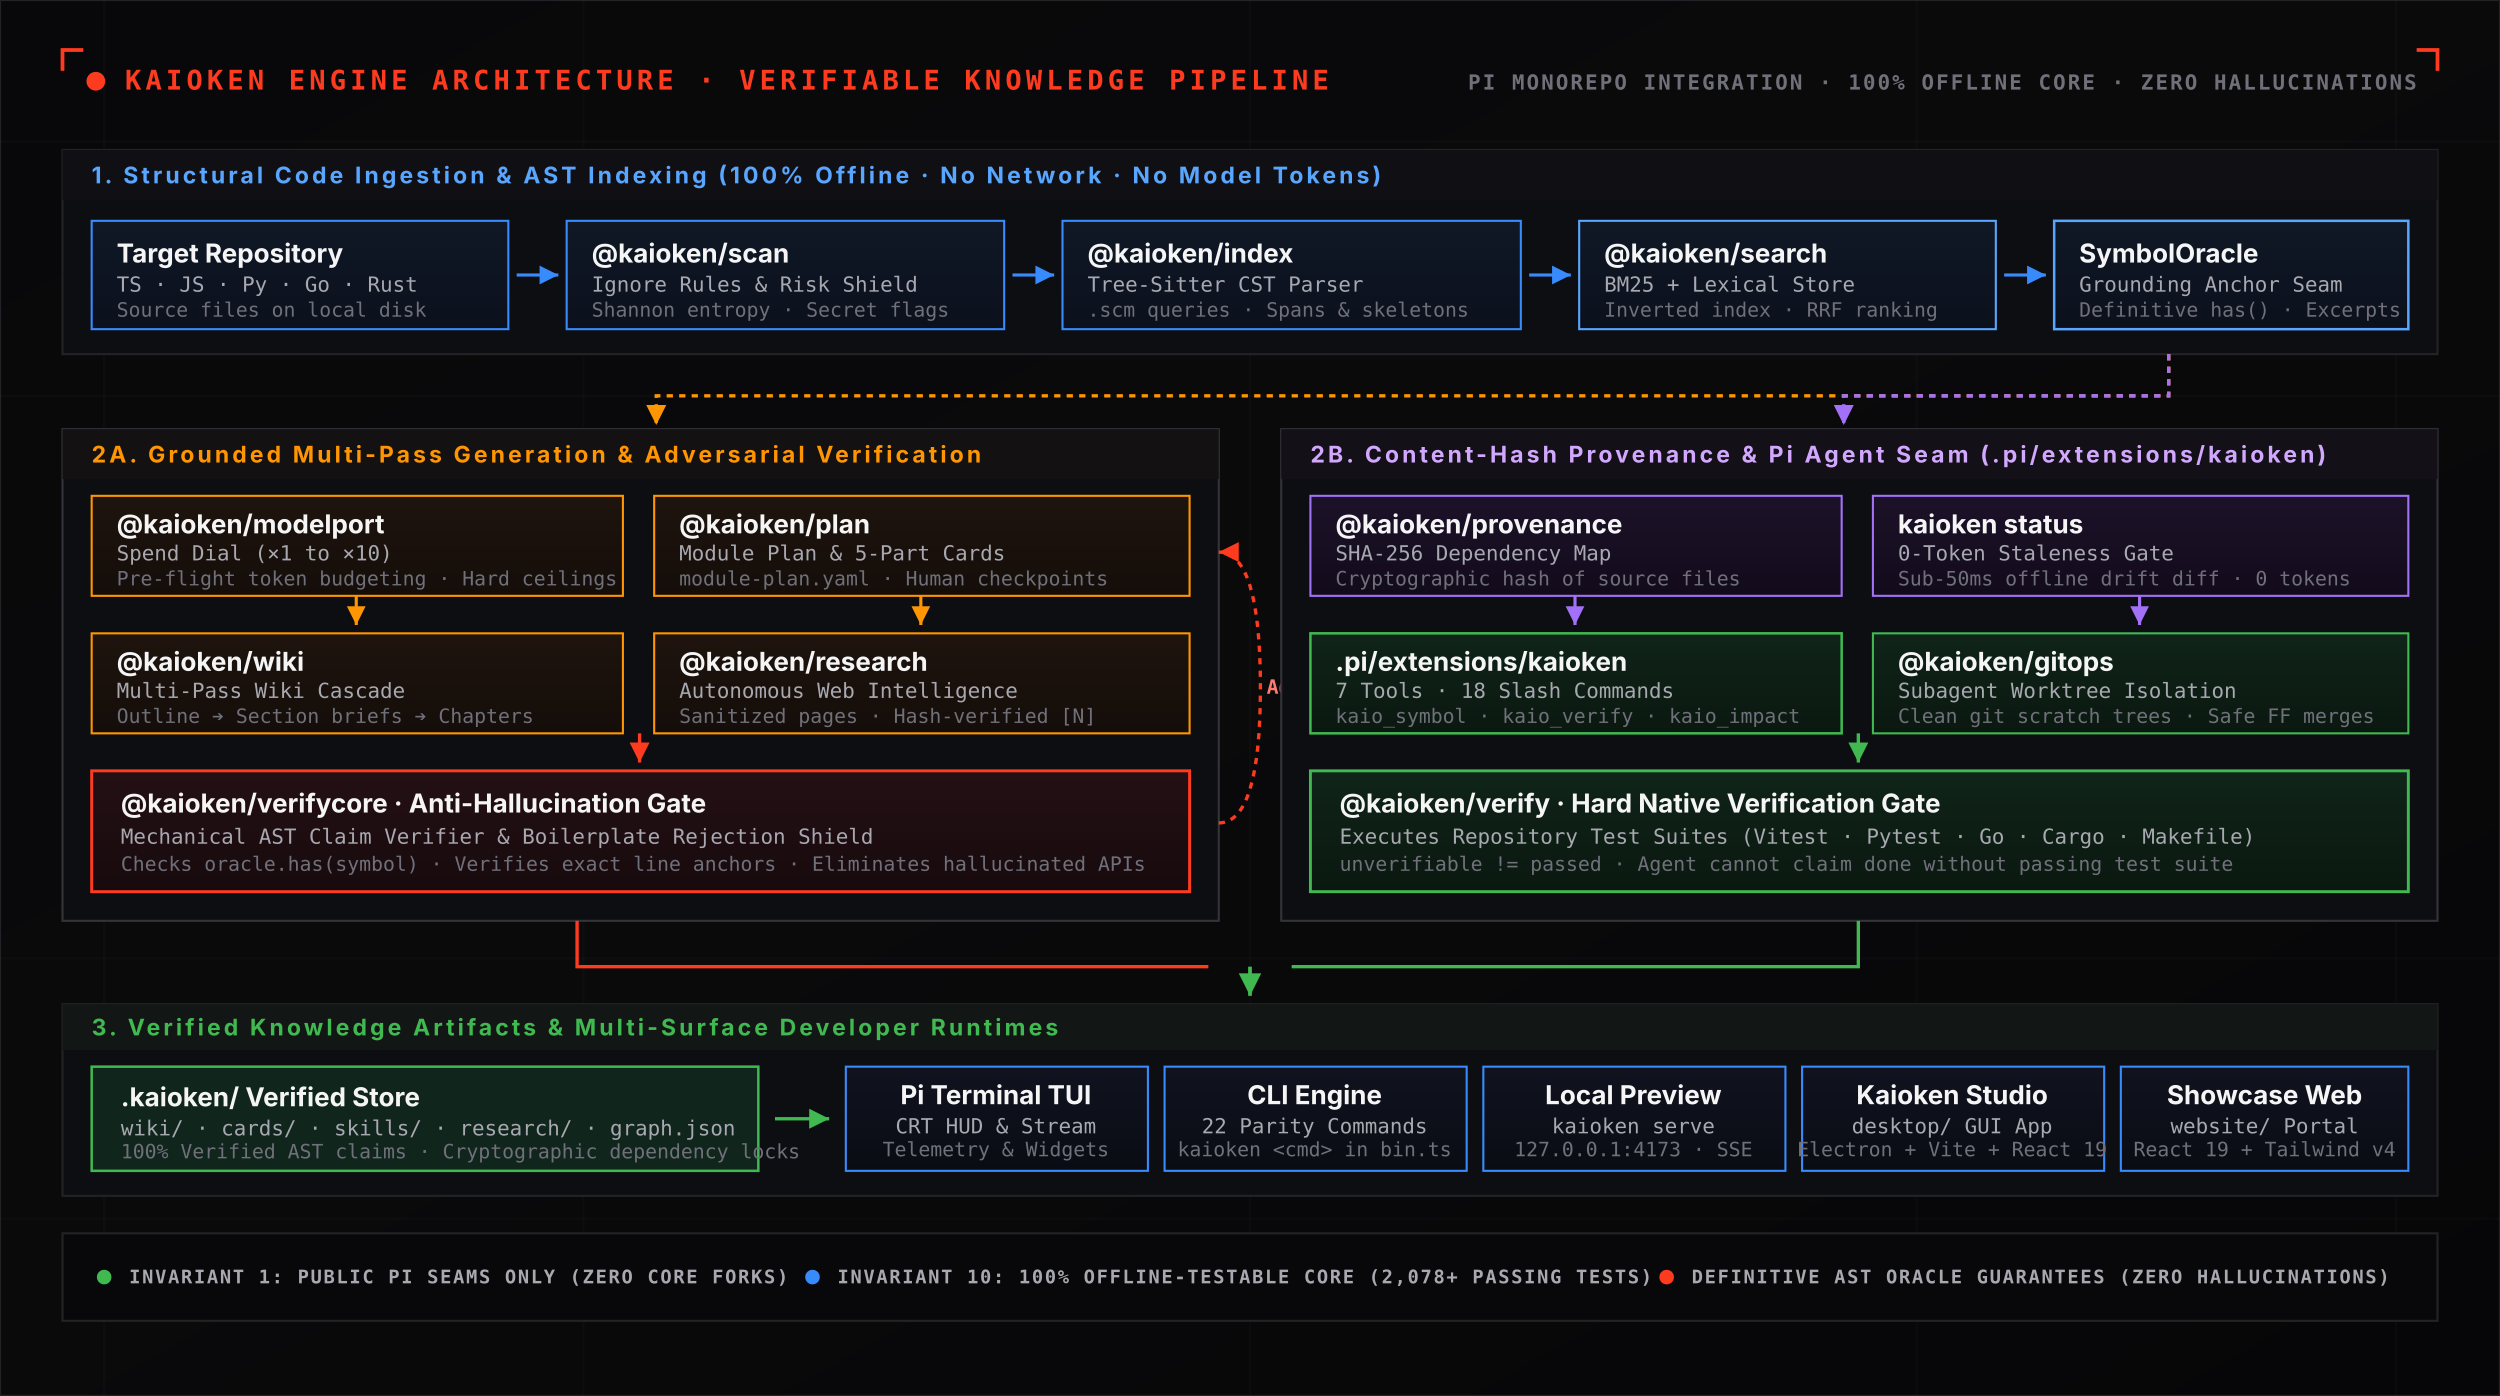
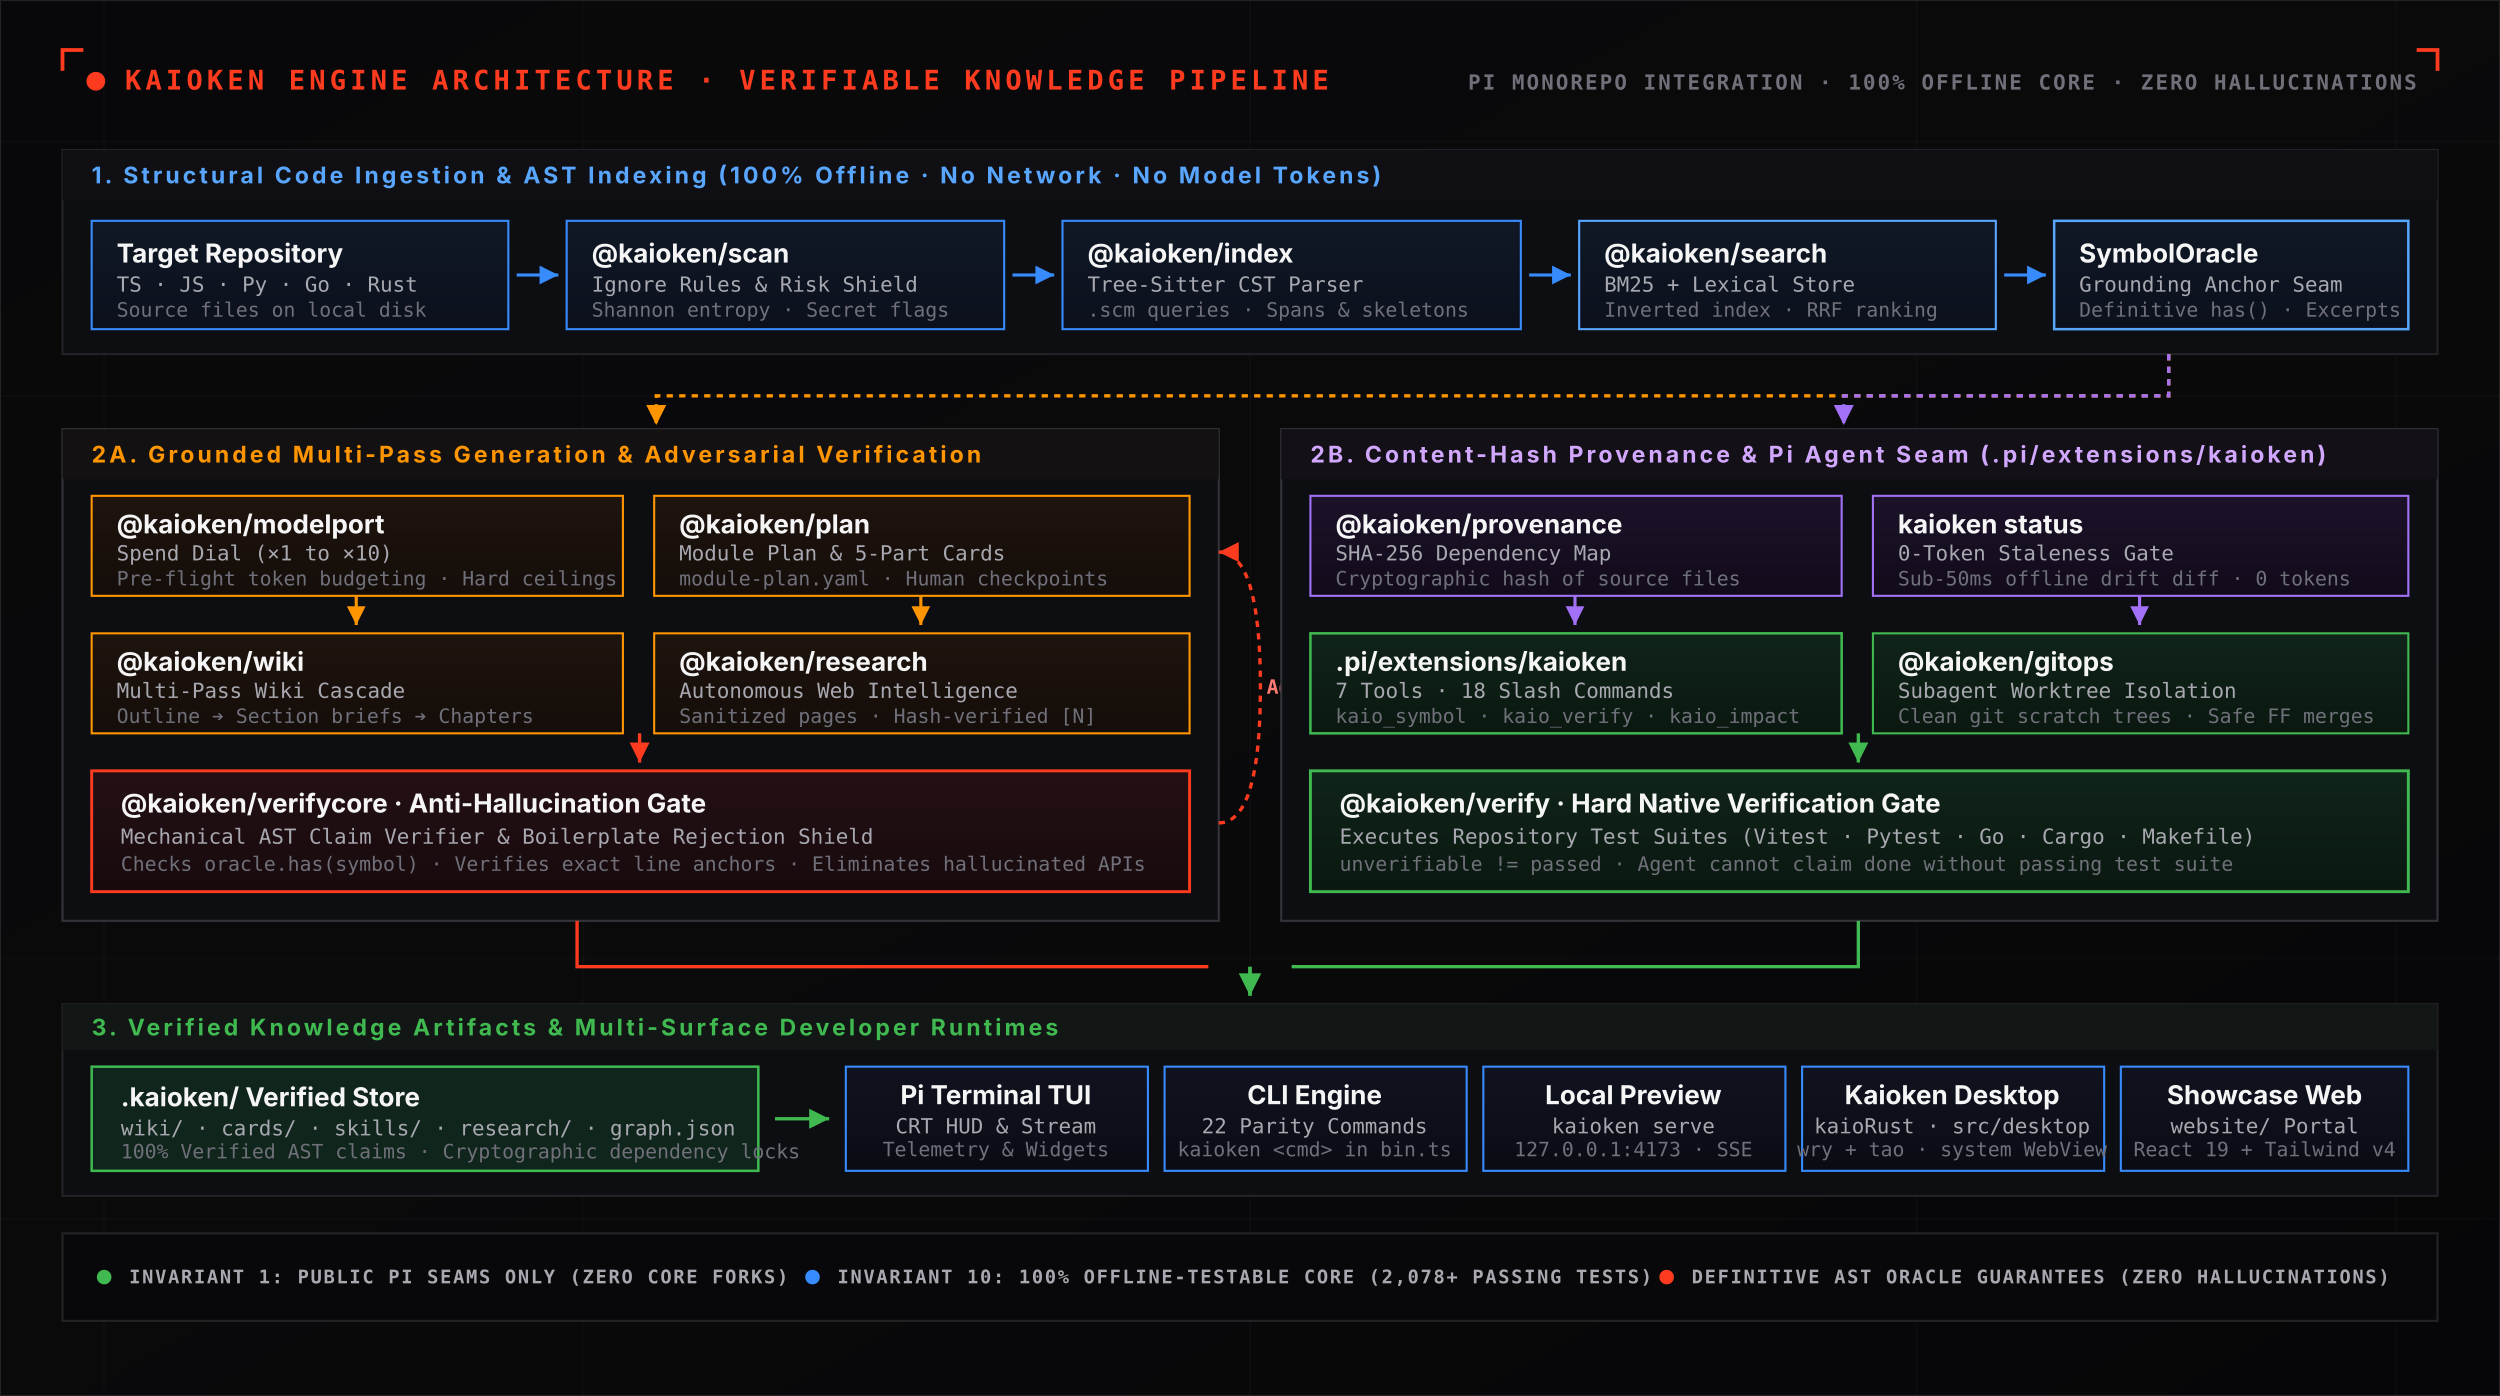
<svg xmlns="http://www.w3.org/2000/svg" viewBox="0 0 1200 670" width="100%" height="100%">
  <defs>
    <linearGradient id="bgGrad" x1="0%" y1="0%" x2="100%" y2="100%">
      <stop offset="0%" stop-color="#08080a" />
      <stop offset="45%" stop-color="#0a0a0b" />
      <stop offset="100%" stop-color="#060608" />
    </linearGradient>
    <linearGradient id="ingestCard" x1="0%" y1="0%" x2="0%" y2="100%">
      <stop offset="0%" stop-color="#101826" />
      <stop offset="100%" stop-color="#0b101c" />
    </linearGradient>
    <linearGradient id="modelCard" x1="0%" y1="0%" x2="0%" y2="100%">
      <stop offset="0%" stop-color="#1f140e" />
      <stop offset="100%" stop-color="#140d09" />
    </linearGradient>
    <linearGradient id="verifyCard" x1="0%" y1="0%" x2="0%" y2="100%">
      <stop offset="0%" stop-color="#241014" />
      <stop offset="100%" stop-color="#170a0d" />
    </linearGradient>
    <linearGradient id="provCard" x1="0%" y1="0%" x2="0%" y2="100%">
      <stop offset="0%" stop-color="#1c1229" />
      <stop offset="100%" stop-color="#120b1b" />
    </linearGradient>
    <linearGradient id="agentCard" x1="0%" y1="0%" x2="0%" y2="100%">
      <stop offset="0%" stop-color="#102419" />
      <stop offset="100%" stop-color="#0a1810" />
    </linearGradient>
    <linearGradient id="surfaceCard" x1="0%" y1="0%" x2="0%" y2="100%">
      <stop offset="0%" stop-color="#10131f" />
      <stop offset="100%" stop-color="#0a0c14" />
    </linearGradient>
    <marker id="arrowBlue" markerWidth="8" markerHeight="8" refX="6" refY="4" orient="auto">
      <path d="M 0 1 L 6 4 L 0 7 z" fill="#388bfd" />
    </marker>
    <marker id="arrowOrange" markerWidth="8" markerHeight="8" refX="6" refY="4" orient="auto">
      <path d="M 0 1 L 6 4 L 0 7 z" fill="#ff9500" />
    </marker>
    <marker id="arrowRed" markerWidth="8" markerHeight="8" refX="6" refY="4" orient="auto">
      <path d="M 0 1 L 6 4 L 0 7 z" fill="#ff3b1f" />
    </marker>
    <marker id="arrowPurple" markerWidth="8" markerHeight="8" refX="6" refY="4" orient="auto">
      <path d="M 0 1 L 6 4 L 0 7 z" fill="#a371f7" />
    </marker>
    <marker id="arrowGreen" markerWidth="8" markerHeight="8" refX="6" refY="4" orient="auto">
      <path d="M 0 1 L 6 4 L 0 7 z" fill="#3fb950" />
    </marker>
    <style>
      .hud-title { font-family: 'Geist Mono', 'JetBrains Mono', 'SF Mono', monospace; font-size: 13px; font-weight: 700; letter-spacing: 2px; fill: #ff3b1f; }
      .hud-tag { font-family: 'Geist Mono', monospace; font-size: 10px; font-weight: 600; letter-spacing: 1px; fill: #70707a; }
      .sec-hdr { font-family: 'Geist', -apple-system, BlinkMacSystemFont, 'Segoe UI', sans-serif; font-size: 11px; font-weight: 700; text-transform: uppercase; letter-spacing: 1.5px; }
      .node-title { font-family: 'Geist', -apple-system, BlinkMacSystemFont, 'Segoe UI', sans-serif; font-size: 12.5px; font-weight: 700; fill: #f5f5f6; }
      .node-sub { font-family: 'Geist Mono', 'JetBrains Mono', monospace; font-size: 10px; font-weight: 500; fill: #a8a8b0; }
      .node-desc { font-family: 'Geist Mono', monospace; font-size: 9.5px; fill: #70707a; }
      .edge-label { font-family: 'Geist Mono', monospace; font-size: 9.5px; font-weight: 600; }
      .badge-text { font-family: 'Geist Mono', monospace; font-size: 9px; font-weight: 600; letter-spacing: 0.8px; }
    </style>
  </defs>
  <rect width="1200" height="670" rx="0" fill="url(#bgGrad)" stroke="#232327" stroke-width="1" />
  <g stroke="#ffffff" stroke-opacity="0.018" stroke-width="1">
    <line x1="50" y1="0" x2="50" y2="670" />
    <line x1="280" y1="0" x2="280" y2="670" />
    <line x1="600" y1="0" x2="600" y2="670" />
    <line x1="920" y1="0" x2="920" y2="670" />
    <line x1="1150" y1="0" x2="1150" y2="670" />
    <line x1="0" y1="68" x2="1200" y2="68" />
    <line x1="0" y1="190" x2="1200" y2="190" />
    <line x1="0" y1="460" x2="1200" y2="460" />
    <line x1="0" y1="585" x2="1200" y2="585" />
  </g>
  <g transform="translate(30, 24)">
    <path d="M 0 10 L 0 0 L 10 0" stroke="#ff3b1f" stroke-width="1.8" fill="none" />
    <path d="M 1140 10 L 1140 0 L 1130 0" stroke="#ff3b1f" stroke-width="1.8" fill="none" />
    <circle cx="16" cy="15" r="4.5" fill="#ff3b1f" />
    <text x="30" y="19" class="hud-title">KAIOKEN ENGINE ARCHITECTURE · VERIFIABLE KNOWLEDGE PIPELINE</text>
    <text x="1130" y="19" class="hud-tag" text-anchor="end">PI MONOREPO INTEGRATION · 100% OFFLINE CORE · ZERO HALLUCINATIONS</text>
  </g>
  <g transform="translate(30, 72)">
    <rect width="1140" height="98" rx="0" fill="#0d0e12" stroke="#232327" stroke-width="1" />
    <rect x="0" y="0" width="1140" height="24" fill="#101014" />
    <text x="14" y="16" class="sec-hdr" fill="#58a6ff">1. Structural Code Ingestion &amp; AST Indexing (100% Offline · No Network · No Model Tokens)</text>
    <g transform="translate(14, 34)">
      <rect width="200" height="52" rx="0" fill="url(#ingestCard)" stroke="#388bfd" stroke-width="1" />
      <text x="12" y="20" class="node-title">Target Repository</text>
      <text x="12" y="34" class="node-sub">TS · JS · Py · Go · Rust</text>
      <text x="12" y="46" class="node-desc">Source files on local disk</text>
    </g>
    <path d="M 218 60 L 238 60" stroke="#388bfd" stroke-width="1.5" marker-end="url(#arrowBlue)" />
    <g transform="translate(242, 34)">
      <rect width="210" height="52" rx="0" fill="url(#ingestCard)" stroke="#388bfd" stroke-width="1" />
      <text x="12" y="20" class="node-title">@kaioken/scan</text>
      <text x="12" y="34" class="node-sub">Ignore Rules &amp; Risk Shield</text>
      <text x="12" y="46" class="node-desc">Shannon entropy · Secret flags</text>
    </g>
    <path d="M 456 60 L 476 60" stroke="#388bfd" stroke-width="1.5" marker-end="url(#arrowBlue)" />
    <g transform="translate(480, 34)">
      <rect width="220" height="52" rx="0" fill="url(#ingestCard)" stroke="#388bfd" stroke-width="1" />
      <text x="12" y="20" class="node-title">@kaioken/index</text>
      <text x="12" y="34" class="node-sub">Tree-Sitter CST Parser</text>
      <text x="12" y="46" class="node-desc">.scm queries · Spans &amp; skeletons</text>
    </g>
    <path d="M 704 60 L 724 60" stroke="#388bfd" stroke-width="1.5" marker-end="url(#arrowBlue)" />
    <g transform="translate(728, 34)">
      <rect width="200" height="52" rx="0" fill="url(#ingestCard)" stroke="#58a6ff" stroke-width="1" />
      <text x="12" y="20" class="node-title">@kaioken/search</text>
      <text x="12" y="34" class="node-sub">BM25 + Lexical Store</text>
      <text x="12" y="46" class="node-desc">Inverted index · RRF ranking</text>
    </g>
    <path d="M 932 60 L 952 60" stroke="#388bfd" stroke-width="1.5" marker-end="url(#arrowBlue)" />
    <g transform="translate(956, 34)">
      <rect width="170" height="52" rx="0" fill="url(#ingestCard)" stroke="#58a6ff" stroke-width="1.2" />
      <text x="12" y="20" class="node-title" fill="#58a6ff">SymbolOracle</text>
      <text x="12" y="34" class="node-sub">Grounding Anchor Seam</text>
      <text x="12" y="46" class="node-desc">Definitive has() · Excerpts</text>
    </g>
  </g>
  <path d="M 1041 170 L 1041 190 L 315 190 L 315 204" stroke="#ff9500" stroke-width="1.6" stroke-dasharray="3 3" fill="none" marker-end="url(#arrowOrange)" />
  <path d="M 1041 170 L 1041 190 L 885 190 L 885 204" stroke="#a371f7" stroke-width="1.6" stroke-dasharray="3 3" fill="none" marker-end="url(#arrowPurple)" />
  <g transform="translate(30, 206)">
    <rect width="555" height="236" rx="0" fill="#0d0e12" stroke="#33333a" stroke-width="1" />
    <rect x="0" y="0" width="555" height="24" fill="#141112" />
    <text x="14" y="16" class="sec-hdr" fill="#ff9500">2A. Grounded Multi-Pass Generation &amp; Adversarial Verification</text>
    <g transform="translate(14, 32)">
      <rect width="255" height="48" rx="0" fill="url(#modelCard)" stroke="#ff9500" stroke-width="1" />
      <text x="12" y="18" class="node-title">@kaioken/modelport</text>
      <text x="12" y="31" class="node-sub">Spend Dial (×1 to ×10)</text>
      <text x="12" y="43" class="node-desc">Pre-flight token budgeting · Hard ceilings</text>
    </g>
    <g transform="translate(284, 32)">
      <rect width="257" height="48" rx="0" fill="url(#modelCard)" stroke="#ff9500" stroke-width="1" />
      <text x="12" y="18" class="node-title">@kaioken/plan</text>
      <text x="12" y="31" class="node-sub">Module Plan &amp; 5-Part Cards</text>
      <text x="12" y="43" class="node-desc">module-plan.yaml · Human checkpoints</text>
    </g>
    <path d="M 141 80 L 141 94" stroke="#ff9500" stroke-width="1.5" marker-end="url(#arrowOrange)" />
    <path d="M 412 80 L 412 94" stroke="#ff9500" stroke-width="1.5" marker-end="url(#arrowOrange)" />
    <g transform="translate(14, 98)">
      <rect width="255" height="48" rx="0" fill="url(#modelCard)" stroke="#ff9500" stroke-width="1" />
      <text x="12" y="18" class="node-title">@kaioken/wiki</text>
      <text x="12" y="31" class="node-sub">Multi-Pass Wiki Cascade</text>
      <text x="12" y="43" class="node-desc">Outline ➔ Section briefs ➔ Chapters</text>
    </g>
    <g transform="translate(284, 98)">
      <rect width="257" height="48" rx="0" fill="url(#modelCard)" stroke="#ff9500" stroke-width="1" />
      <text x="12" y="18" class="node-title">@kaioken/research</text>
      <text x="12" y="31" class="node-sub">Autonomous Web Intelligence</text>
      <text x="12" y="43" class="node-desc">Sanitized pages · Hash-verified [N]</text>
    </g>
    <path d="M 277 146 L 277 160" stroke="#ff3b1f" stroke-width="1.6" marker-end="url(#arrowRed)" />
    <g transform="translate(14, 164)">
      <rect width="527" height="58" rx="0" fill="url(#verifyCard)" stroke="#ff3b1f" stroke-width="1.4" />
      <text x="14" y="20" class="node-title" fill="#ff7b72">@kaioken/verifycore · Anti-Hallucination Gate</text>
      <text x="14" y="35" class="node-sub" fill="#f5f5f6">Mechanical AST Claim Verifier &amp; Boilerplate Rejection Shield</text>
      <text x="14" y="48" class="node-desc">Checks oracle.has(symbol) · Verifies exact line anchors · Eliminates hallucinated APIs</text>
    </g>
  </g>
  <path d="M 585 395 Q 605 395 605 330 Q 605 265 585 265" fill="none" stroke="#ff3b1f" stroke-width="1.6" stroke-dasharray="3 3" marker-end="url(#arrowRed)" />
  <text x="608" y="333" class="edge-label" fill="#ff7b72">Adversarial<br />Repair (×4..10)</text>
  <g transform="translate(615, 206)">
    <rect width="555" height="236" rx="0" fill="#0d0e12" stroke="#33333a" stroke-width="1" />
    <rect x="0" y="0" width="555" height="24" fill="#131018" />
    <text x="14" y="16" class="sec-hdr" fill="#d2a8ff">2B. Content-Hash Provenance &amp; Pi Agent Seam (.pi/extensions/kaioken)</text>
    <g transform="translate(14, 32)">
      <rect width="255" height="48" rx="0" fill="url(#provCard)" stroke="#a371f7" stroke-width="1" />
      <text x="12" y="18" class="node-title">@kaioken/provenance</text>
      <text x="12" y="31" class="node-sub">SHA-256 Dependency Map</text>
      <text x="12" y="43" class="node-desc">Cryptographic hash of source files</text>
    </g>
    <g transform="translate(284, 32)">
      <rect width="257" height="48" rx="0" fill="url(#provCard)" stroke="#a371f7" stroke-width="1" />
      <text x="12" y="18" class="node-title">kaioken status</text>
      <text x="12" y="31" class="node-sub">0-Token Staleness Gate</text>
      <text x="12" y="43" class="node-desc">Sub-50ms offline drift diff · 0 tokens</text>
    </g>
    <path d="M 141 80 L 141 94" stroke="#a371f7" stroke-width="1.5" marker-end="url(#arrowPurple)" />
    <path d="M 412 80 L 412 94" stroke="#a371f7" stroke-width="1.5" marker-end="url(#arrowPurple)" />
    <g transform="translate(14, 98)">
      <rect width="255" height="48" rx="0" fill="url(#agentCard)" stroke="#3fb950" stroke-width="1.2" />
      <text x="12" y="18" class="node-title" fill="#7ee787">.pi/extensions/kaioken</text>
      <text x="12" y="31" class="node-sub">7 Tools · 18 Slash Commands</text>
      <text x="12" y="43" class="node-desc">kaio_symbol · kaio_verify · kaio_impact</text>
    </g>
    <g transform="translate(284, 98)">
      <rect width="257" height="48" rx="0" fill="url(#agentCard)" stroke="#3fb950" stroke-width="1" />
      <text x="12" y="18" class="node-title">@kaioken/gitops</text>
      <text x="12" y="31" class="node-sub">Subagent Worktree Isolation</text>
      <text x="12" y="43" class="node-desc">Clean git scratch trees · Safe FF merges</text>
    </g>
    <path d="M 277 146 L 277 160" stroke="#3fb950" stroke-width="1.6" marker-end="url(#arrowGreen)" />
    <g transform="translate(14, 164)">
      <rect width="527" height="58" rx="0" fill="url(#agentCard)" stroke="#3fb950" stroke-width="1.4" />
      <text x="14" y="20" class="node-title" fill="#7ee787">@kaioken/verify · Hard Native Verification Gate</text>
      <text x="14" y="35" class="node-sub" fill="#f5f5f6">Executes Repository Test Suites (Vitest · Pytest · Go · Cargo · Makefile)</text>
      <text x="14" y="48" class="node-desc">unverifiable != passed · Agent cannot claim done without passing test suite</text>
    </g>
  </g>
  <path d="M 277 442 L 277 464 L 580 464" stroke="#ff3b1f" stroke-width="1.6" fill="none" />
  <path d="M 892 442 L 892 464 L 620 464" stroke="#3fb950" stroke-width="1.6" fill="none" />
  <path d="M 600 464 L 600 478" stroke="#3fb950" stroke-width="1.8" marker-end="url(#arrowGreen)" />
  <g transform="translate(30, 482)">
    <rect width="1140" height="92" rx="0" fill="#0d0e12" stroke="#232327" stroke-width="1" />
    <rect x="0" y="0" width="1140" height="22" fill="#121614" />
    <text x="14" y="15" class="sec-hdr" fill="#3fb950">3. Verified Knowledge Artifacts &amp; Multi-Surface Developer Runtimes</text>
    <g transform="translate(14, 30)">
      <rect width="320" height="50" rx="0" fill="#10251c" stroke="#3fb950" stroke-width="1.2" />
      <text x="14" y="19" class="node-title" fill="#7ee787">.kaioken/ Verified Store</text>
      <text x="14" y="33" class="node-sub" fill="#ffffff">wiki/ · cards/ · skills/ · research/ · graph.json</text>
      <text x="14" y="44" class="node-desc">100% Verified AST claims · Cryptographic dependency locks</text>
    </g>
    <path d="M 342 55 L 368 55" stroke="#3fb950" stroke-width="1.6" marker-end="url(#arrowGreen)" />
    <g transform="translate(376, 30)">
      <rect x="0" y="0" width="145" height="50" rx="0" fill="url(#surfaceCard)" stroke="#388bfd" stroke-width="1" />
      <text x="72" y="18" class="node-title" font-size="11.5" text-anchor="middle" fill="#58a6ff">Pi Terminal TUI</text>
      <text x="72" y="32" class="node-sub" font-size="9.5" text-anchor="middle">CRT HUD &amp; Stream</text>
      <text x="72" y="43" class="node-desc" font-size="8.5" text-anchor="middle">Telemetry &amp; Widgets</text>
      <rect x="153" y="0" width="145" height="50" rx="0" fill="url(#surfaceCard)" stroke="#388bfd" stroke-width="1" />
      <text x="225" y="18" class="node-title" font-size="11.5" text-anchor="middle" fill="#58a6ff">CLI Engine</text>
      <text x="225" y="32" class="node-sub" font-size="9.5" text-anchor="middle">22 Parity Commands</text>
      <text x="225" y="43" class="node-desc" font-size="8.5" text-anchor="middle">kaioken &lt;cmd&gt; in bin.ts</text>
      <rect x="306" y="0" width="145" height="50" rx="0" fill="url(#surfaceCard)" stroke="#388bfd" stroke-width="1" />
      <text x="378" y="18" class="node-title" font-size="11.5" text-anchor="middle" fill="#58a6ff">Local Preview</text>
      <text x="378" y="32" class="node-sub" font-size="9.5" text-anchor="middle">kaioken serve</text>
      <text x="378" y="43" class="node-desc" font-size="8.5" text-anchor="middle">127.0.0.1:4173 · SSE</text>
      <rect x="459" y="0" width="145" height="50" rx="0" fill="url(#surfaceCard)" stroke="#388bfd" stroke-width="1" />
-       <text x="531" y="18" class="node-title" font-size="11.5" text-anchor="middle" fill="#58a6ff">Kaioken Studio</text>
-       <text x="531" y="32" class="node-sub" font-size="9.5" text-anchor="middle">desktop/ GUI App</text>
-       <text x="531" y="43" class="node-desc" font-size="8.5" text-anchor="middle">Electron + Vite + React 19</text>
+       <text x="531" y="18" class="node-title" font-size="11.5" text-anchor="middle" fill="#58a6ff">Kaioken Desktop</text>
+       <text x="531" y="32" class="node-sub" font-size="9.5" text-anchor="middle">kaioRust · src/desktop</text>
+       <text x="531" y="43" class="node-desc" font-size="8.5" text-anchor="middle">wry + tao · system WebView</text>
      <rect x="612" y="0" width="138" height="50" rx="0" fill="url(#surfaceCard)" stroke="#388bfd" stroke-width="1" />
      <text x="681" y="18" class="node-title" font-size="11.5" text-anchor="middle" fill="#58a6ff">Showcase Web</text>
      <text x="681" y="32" class="node-sub" font-size="9.5" text-anchor="middle">website/ Portal</text>
      <text x="681" y="43" class="node-desc" font-size="8.5" text-anchor="middle">React 19 + Tailwind v4</text>
    </g>
  </g>
  <g transform="translate(30, 592)">
    <rect width="1140" height="42" rx="0" fill="#08080a" stroke="#232327" stroke-width="1" />
    <circle cx="20" cy="21" r="3.5" fill="#3fb950" />
    <text x="32" y="24" class="badge-text" fill="#a8a8b0">INVARIANT 1: PUBLIC PI SEAMS ONLY (ZERO CORE FORKS)</text>
    <circle cx="360" cy="21" r="3.5" fill="#388bfd" />
    <text x="372" y="24" class="badge-text" fill="#a8a8b0">INVARIANT 10: 100% OFFLINE-TESTABLE CORE (2,078+ PASSING TESTS)</text>
    <circle cx="770" cy="21" r="3.5" fill="#ff3b1f" />
    <text x="782" y="24" class="badge-text" fill="#a8a8b0">DEFINITIVE AST ORACLE GUARANTEES (ZERO HALLUCINATIONS)</text>
  </g>
</svg>
